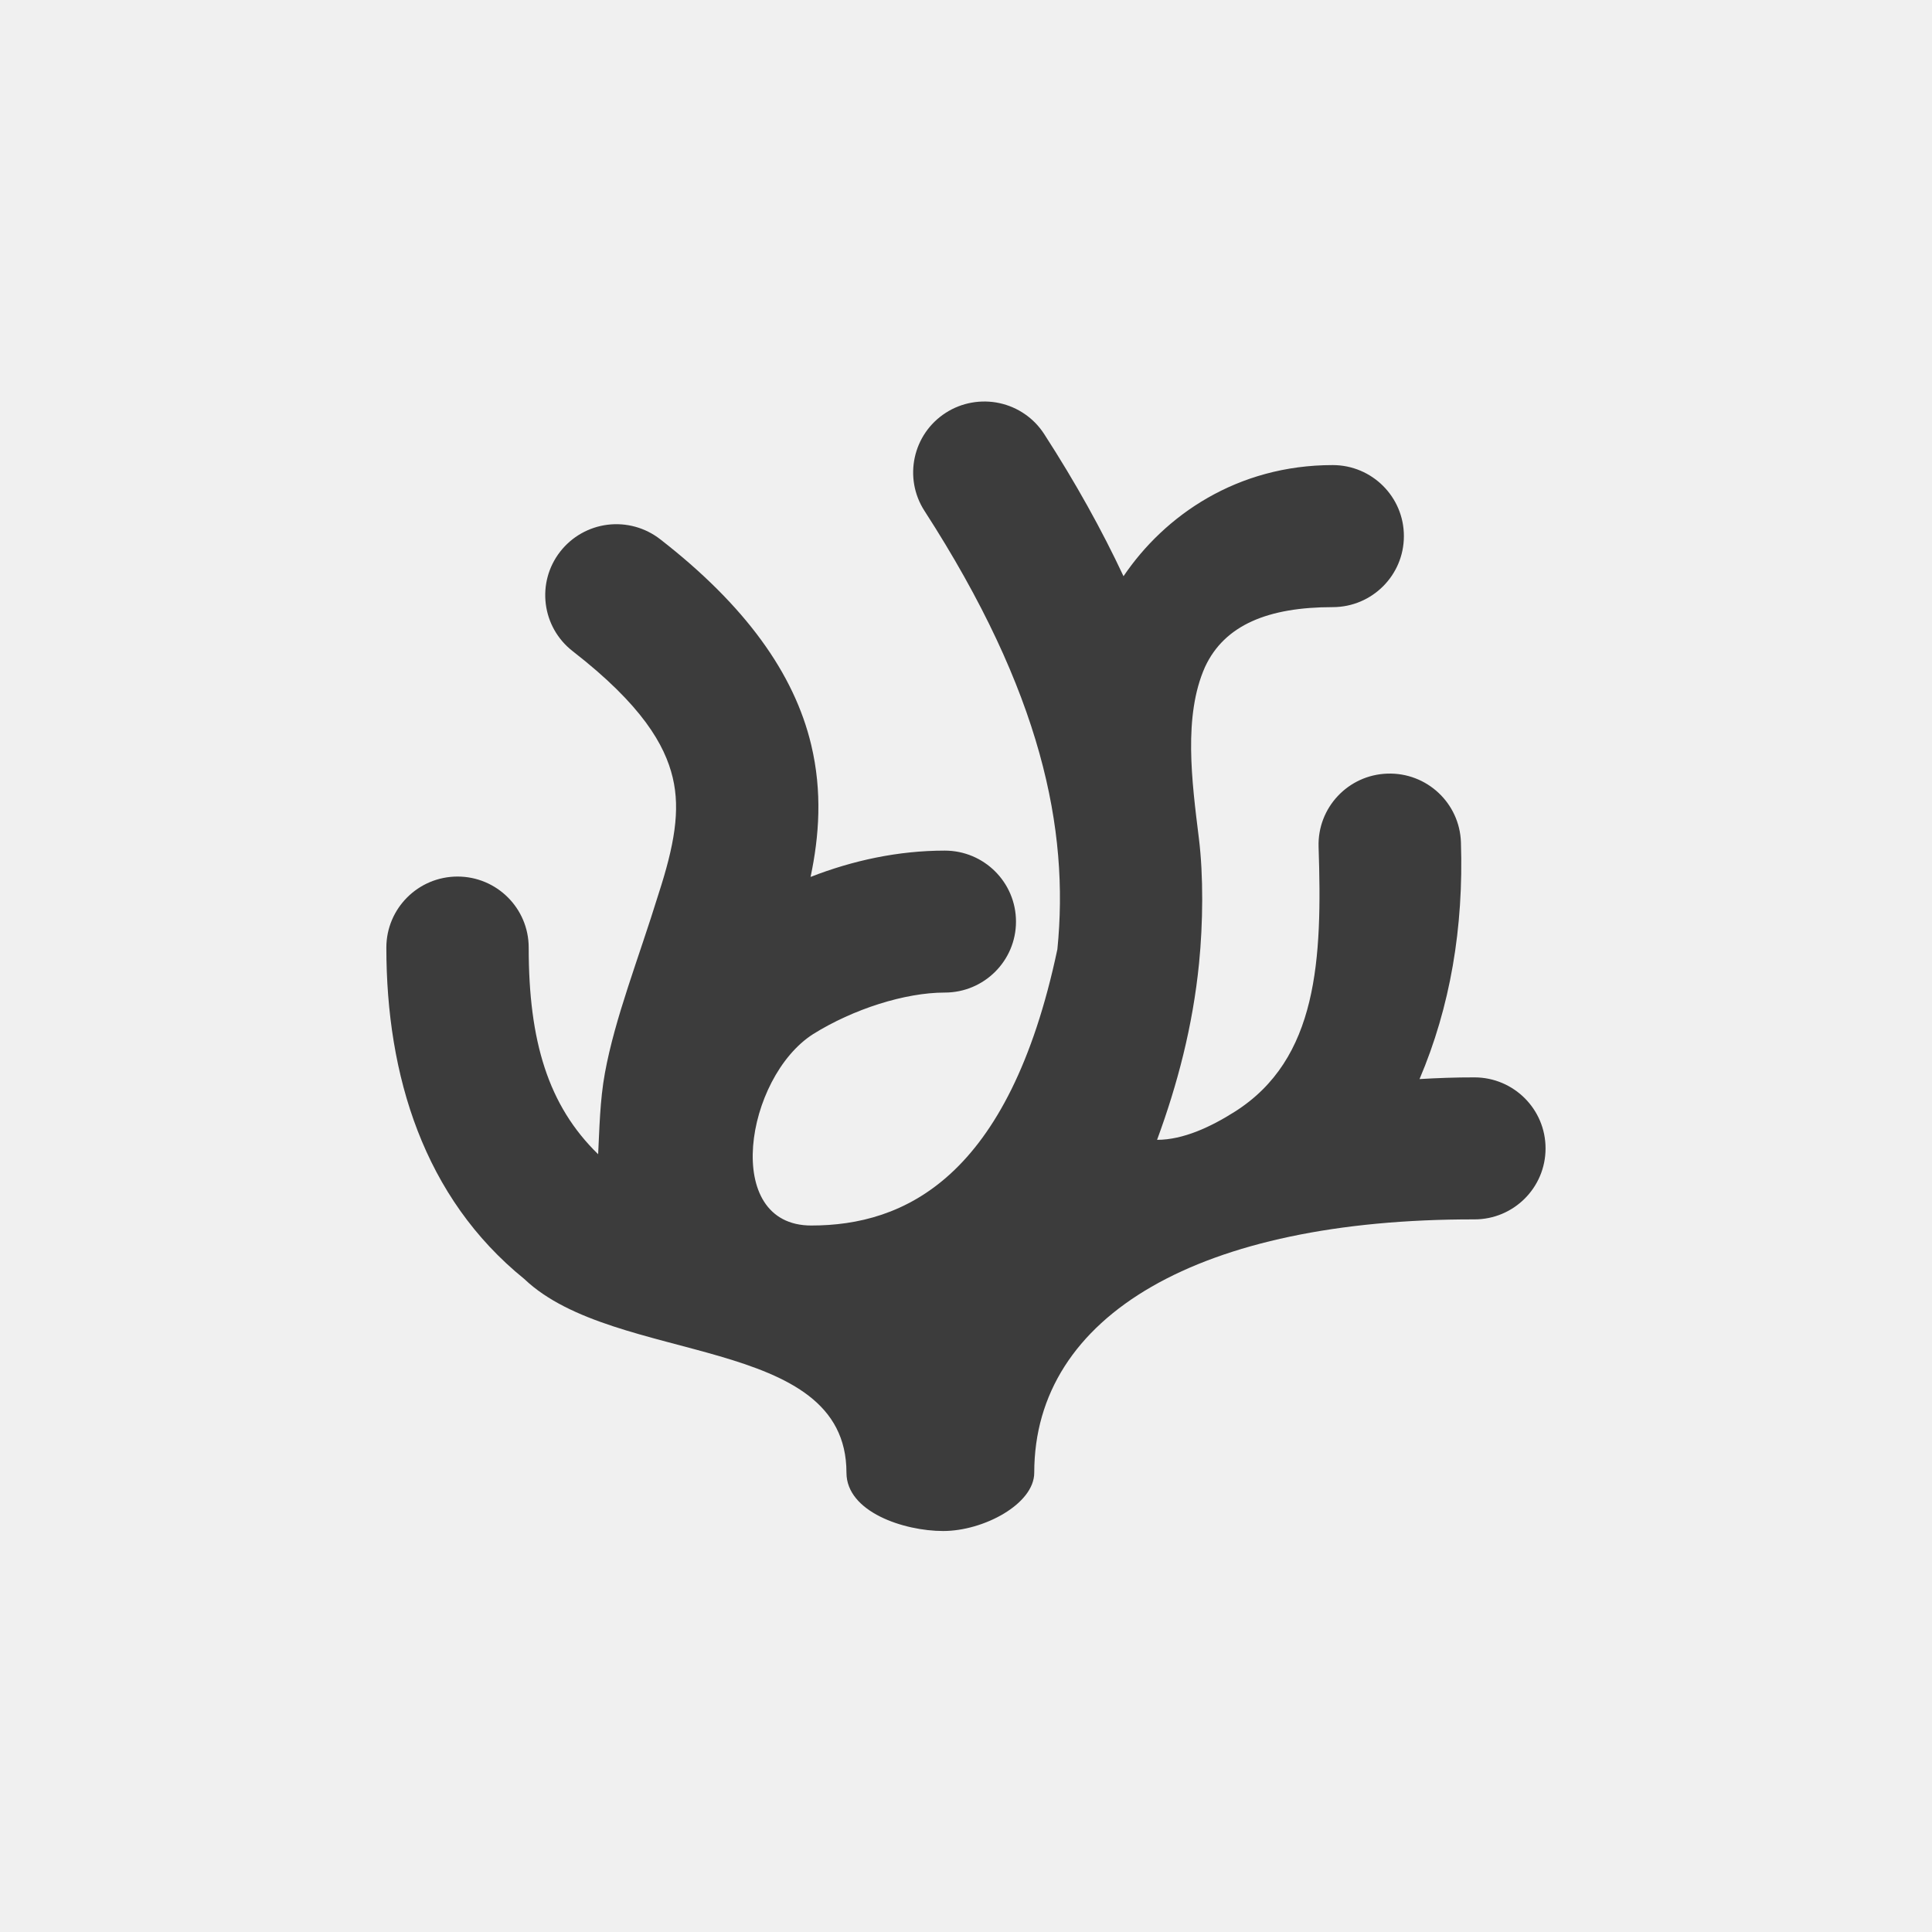
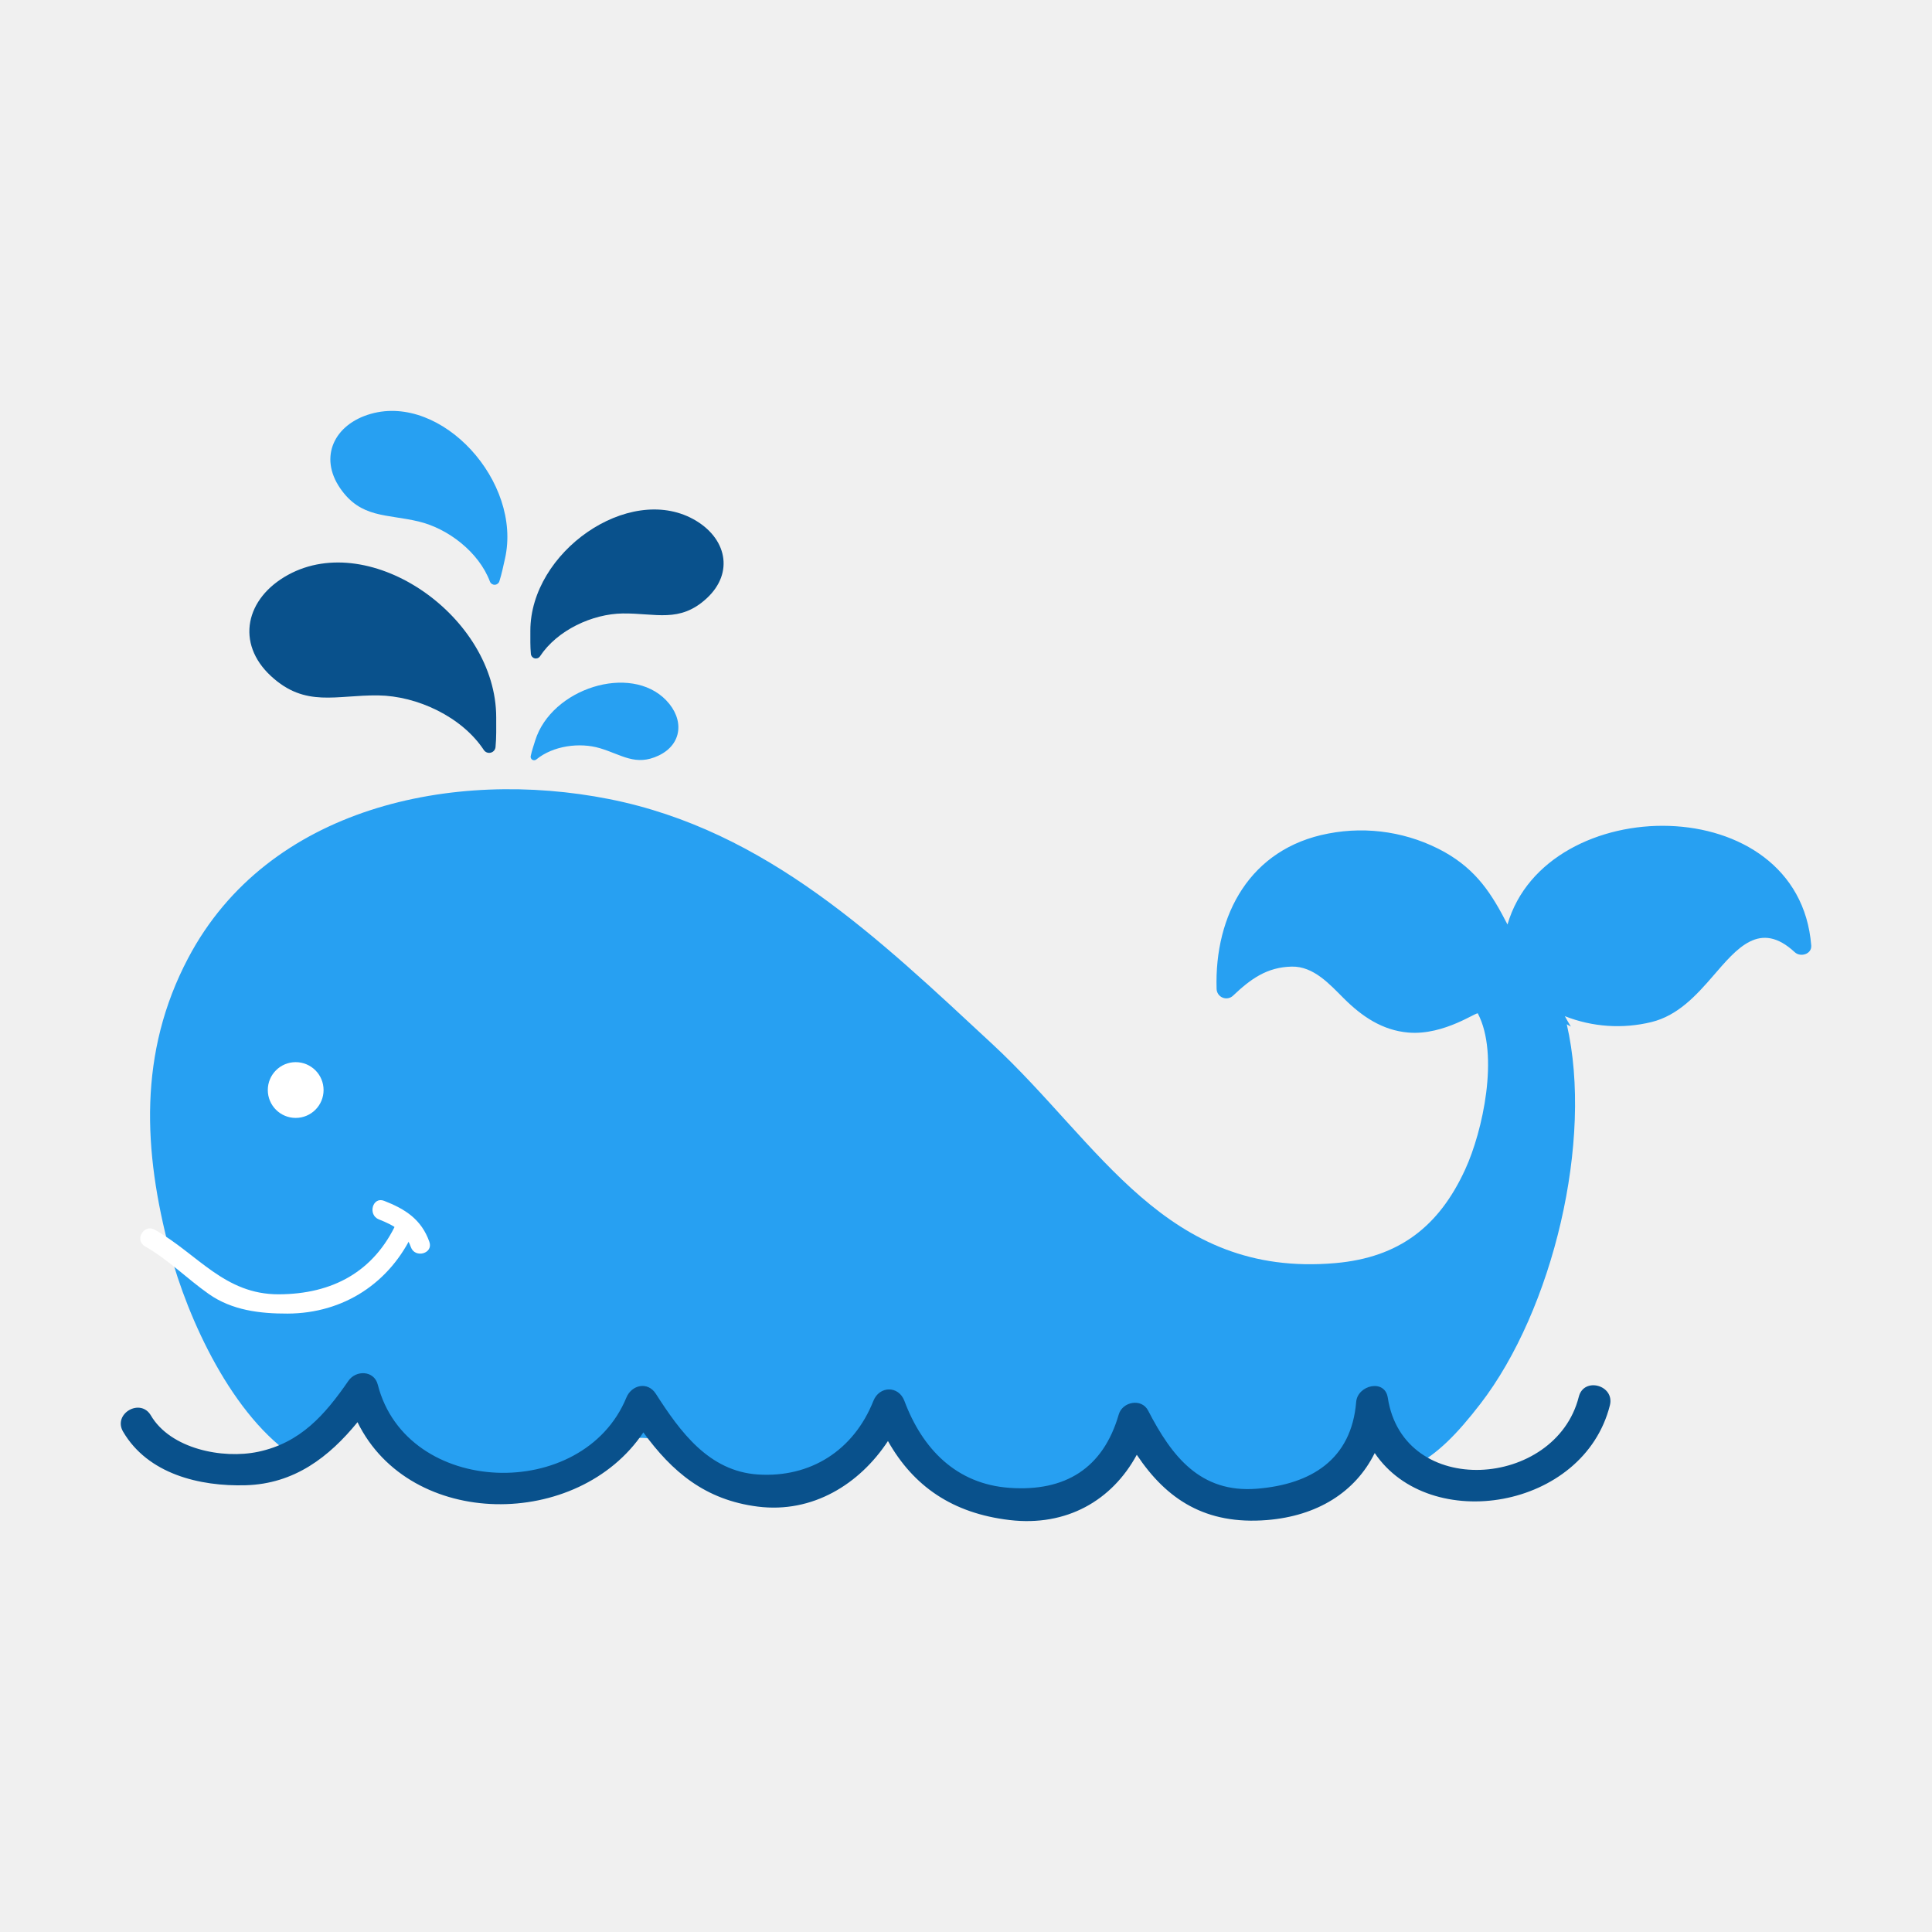
- <svg xmlns="http://www.w3.org/2000/svg" version="1.1" x="0" y="0" width="40" height="40" viewBox="0, 0, 40, 40">
-   <g id="codium_grey_hc_dark_letterpress">
-     <path d="M19.582,8.546 C18.897,8.985 18.7,9.896 19.141,10.578 C21.567,14.335 22.14,17.169 21.892,19.653 C20.888,24.409 18.705,25.373 16.797,25.373 C14.935,25.373 15.434,22.308 16.833,21.411 C17.669,20.889 18.74,20.55 19.561,20.55 C20.375,20.55 21.035,19.892 21.035,19.081 C21.035,18.269 20.375,17.611 19.561,17.611 C18.602,17.611 17.66,17.813 16.782,18.156 C16.961,17.309 17.027,16.394 16.795,15.421 C16.443,13.943 15.429,12.532 13.668,11.164 C13.359,10.924 12.968,10.816 12.58,10.864 C12.192,10.912 11.839,11.112 11.599,11.42 C11.099,12.06 11.215,12.984 11.857,13.482 C13.292,14.597 13.766,15.422 13.928,16.1 C14.09,16.779 13.959,17.508 13.634,18.509 C13.218,19.857 12.735,21.062 12.524,22.216 C12.419,22.784 12.41,23.403 12.384,23.897 C11.35,22.89 10.946,21.56 10.946,19.618 C10.946,18.806 10.286,18.148 9.472,18.148 C8.659,18.149 8,18.806 7.999,19.618 C7.999,22.271 8.775,24.796 10.855,26.48 C12.737,28.274 17.525,27.611 17.525,30.49 C17.525,31.303 18.714,31.698 19.528,31.698 C20.363,31.698 21.413,31.14 21.413,30.49 C21.413,27.223 24.856,25.238 30.524,25.246 C31.338,25.248 31.998,24.59 31.999,23.779 C32.001,22.967 31.342,22.307 30.528,22.306 C30.14,22.305 29.763,22.319 29.39,22.341 C30.024,20.851 30.305,19.21 30.247,17.438 C30.22,16.626 29.539,15.99 28.725,16.017 C27.911,16.043 27.273,16.723 27.3,17.535 C27.377,19.855 27.29,21.927 25.561,23.019 C25.07,23.33 24.498,23.599 23.956,23.599 C24.377,22.455 24.695,21.247 24.825,19.945 C24.908,19.114 24.917,18.127 24.822,17.36 C24.675,16.172 24.497,14.825 24.948,13.81 C25.353,12.936 26.261,12.57 27.594,12.57 C28.407,12.569 29.066,11.911 29.066,11.1 C29.067,10.288 28.407,9.63 27.594,9.629 C25.613,9.629 24.112,10.671 23.261,11.93 C22.816,10.98 22.274,10.001 21.619,8.987 C21.408,8.659 21.075,8.429 20.693,8.346 C20.504,8.305 20.308,8.302 20.118,8.336 C19.927,8.37 19.745,8.441 19.582,8.546 z" fill="#3C3C3C" id="path6008" />
-   </g>
+ <svg xmlns="http://www.w3.org/2000/svg" t="1729401873212" class="icon" viewBox="0 0 1024 1024" version="1.1" p-id="4841" width="256" height="256">
+   <path d="M799 490c-8.3-16.11-16.2-28.7-33.36-38.4a91.27 91.27 0 0 0-61.64-9.8c-41.41 7.84-60.39 43.12-59.18 82.3a5.16 5.16 0 0 0 8.73 3.62c9.25-8.78 17.91-15.14 31.15-15.4 11.57-0.22 20.11 9.43 27.48 16.78 9.57 9.55 20.4 17 34.28 18.18 19.31 1.65 37.3-11.94 36.89-10 11.3 21.76 2.63 62.16-6.82 82.67-13.81 30-34.84 46.58-68.87 49.53-89.82 7.8-124.46-63-181.64-116.05-60.21-55.88-119.58-113.3-203.14-129.9-82.69-16.38-180.88 4.11-223.15 84.28C73.25 558 75.9 610 90 663.13c9.41 35.48 33.09 88.19 67.53 110a45.09 45.09 0 0 1 13.7-4.26 41.78 41.78 0 0 0 6-8.11c4.73-8.89 17.85-10.28 24.7-3.18 8.14 8.44 17.06 15.91 26.15 23.3a15 15 0 0 1 1.33 1.31c25.27 0.71 50.86 1.7 76.61 2.78 12.24-5.92 18.28-23.32 34.44-22.87 16.42 0.46 23.8 13.66 35.62 22.57a17.34 17.34 0 0 1 3.47 3.48q25.85 1.1 51.78 2.06a16.59 16.59 0 0 1 5.95-3.71c8.19-3 13-10.63 17.31-17.78 5-8.45 17.72-10.72 24.7-3.18 8.28 8.94 16.17 18.22 25 26.67 22.34 0.37 44.62 0.5 66.76 0.24 2 0 3.91-0.11 5.87-0.16a17.6 17.6 0 0 1 3.06-1.24 7.45 7.45 0 0 1 1.47-0.35 4.81 4.81 0 0 1 1.06-0.94c-1.65 1.25 0.66-1.05 1.45-1.82 0.46-0.64 2-2.64 1.89-2.49l1.91-2.81c4.82-7 9.62-14.32 19.13-14.32 5.37 0 11 3 13.58 7.79 2.45 4.62 5.48 8.88 8.16 13.35 24.66-1.84 31.53 8.8 56.7 8.8 2.26 0 22.19-12.68 24.31-12.74a18.49 18.49 0 0 1 5.37-6.82l-0.29 0.22q0.6-0.51 1.17-1.05c0.52-0.51 1-1 1.5-1.58l0.19-0.28c0.46-0.72 0.91-1.44 1.34-2.17 5.19-8.87 17.42-10.21 24.7-3.18a40.42 40.42 0 0 1 5.9 6.36c12.29-6.35 22.61-16.75 35.1-32.94 38.38-49.78 60.03-139.59 45.8-201.21 0.7 0.45 1.44 0.82 2.17 1.23a131.28 131.28 0 0 1-3.19-5.51 75.93 75.93 0 0 0 45.91 3.12c13.93-3.42 23.65-14 32.66-24.44 12.71-14.7 24.86-29.69 43.29-12.58 3 2.81 9.11 1.09 8.73-3.62C953.35 417.89 819.62 419.09 799 490z" fill="#27A0F2" p-id="4842" />
+   <path d="M156.72 577.74m-14.78 0a14.78 14.78 0 1 0 29.56 0 14.78 14.78 0 1 0-29.56 0Z" fill="#FFFFFF" p-id="4843" />
+   <path d="M210.28 647.91c-12.06 26.27-34.19 38-62.55 38.1-28.76 0.08-42.9-21.3-65.72-34.25-5.75-3.26-10.9 5.58-5.16 8.83 12.35 7 22.25 17.13 33.81 25.26 12.29 8.64 27.09 10.42 41.7 10.38 29.81-0.08 54.44-16.3 66.76-43.15 2.72-5.96-6.12-11.16-8.84-5.17z" fill="#FFFFFF" p-id="4844" />
+   <path d="M227.58 658.22c-4.19-11.89-12.78-17.4-24-21.76-6.16-2.39-8.8 7.51-2.72 9.87 7.64 3 14 6.45 16.89 14.62 2.15 6.17 12.03 3.51 9.83-2.73z" fill="#FFFFFF" p-id="4845" />
+   <path d="M836.8 740.3c-12.27 48.72-93 54.47-101.25 0.48-1.55-10.11-16-6.66-16.75 2.27-2.49 30.49-23.82 43.66-52.53 46-30.06 2.43-45.19-17.12-57.72-41.38-3.49-6.76-13.62-4.75-15.58 2-8.32 28.75-28.56 41-57.89 38.92-28.29-2-46.23-20.71-55.73-46.08-3.08-8.22-13.28-8-16.44 0-10.4 26.13-33.21 40.82-61.2 39-26.06-1.73-41.24-22.73-54.12-42.8-4.3-6.69-12.82-4.68-15.58 2-22.88 55.7-116.51 52.85-131.78-6.82-1.94-7.6-11.58-7.84-15.58-2-12.47 18.1-25.48 32.85-47.8 37.58-19 4-46.51-1.57-56.88-19.25-5.56-9.48-20.3-0.9-14.72 8.61 13.15 22.42 40.54 29.09 65 28.38 25.82-0.74 44.2-15 59.24-33.42 27.95 57 116.91 57.07 151.5 5.41 15.17 20.8 32.65 35.8 60.71 39.34 29 3.62 53.9-11.9 68.93-34.76 13.52 24 34.23 38.29 64.44 41.87s54.31-10.35 67.45-34.58c15.84 23.75 36.53 37.21 69 34.59 26.63-2.15 46.83-14.75 57.11-35.52 29.14 43.1 110.72 30 124.65-25.31 2.65-10.67-13.8-15.19-16.48-4.53zM263 380.23c0-53.28-66.29-99.65-110.29-75.56-22.58 12.36-27.94 36.24-9.07 53.68 18.26 16.87 34.49 9.94 56.84 10.23 20.51 0.26 44.33 11.26 56 29a3.39 3.39 0 0 0 6.16-1.62c0.5-5.17 0.36-10.58 0.36-15.73zM281.1 334.3c0-41.71 51.9-78 86.34-59.15 17.68 9.68 21.87 28.37 7.1 42-14.29 13.2-27 7.79-44.49 8-16.06 0.21-34.71 8.82-43.85 22.72a2.65 2.65 0 0 1-4.82-1.27c-0.38-4.03-0.28-8.26-0.28-12.3z" fill="#09518C" p-id="4846" />
+   <path d="M267.65 296.11c9.2-40.68-33.4-87.54-71.16-76.75-19.38 5.54-27.59 22.85-16.2 39.42 11 16 24.62 13.55 41.63 17.63 15.62 3.74 31.9 16.26 37.76 31.84a2.65 2.65 0 0 0 5-0.17c1.25-3.88 2.08-8.08 2.97-11.97zM283.67 392.47c8.63-27.62 50.5-40.92 69.41-21.31 9.7 10.07 8.61 23.31-4 29.3-12.2 5.79-19.49-0.43-31.12-3.9-10.68-3.19-24.81-1.34-33.74 6a1.84 1.84 0 0 1-2.93-1.84c0.6-2.8 1.55-5.58 2.38-8.25z" fill="#27A0F2" p-id="4847" />
</svg>
